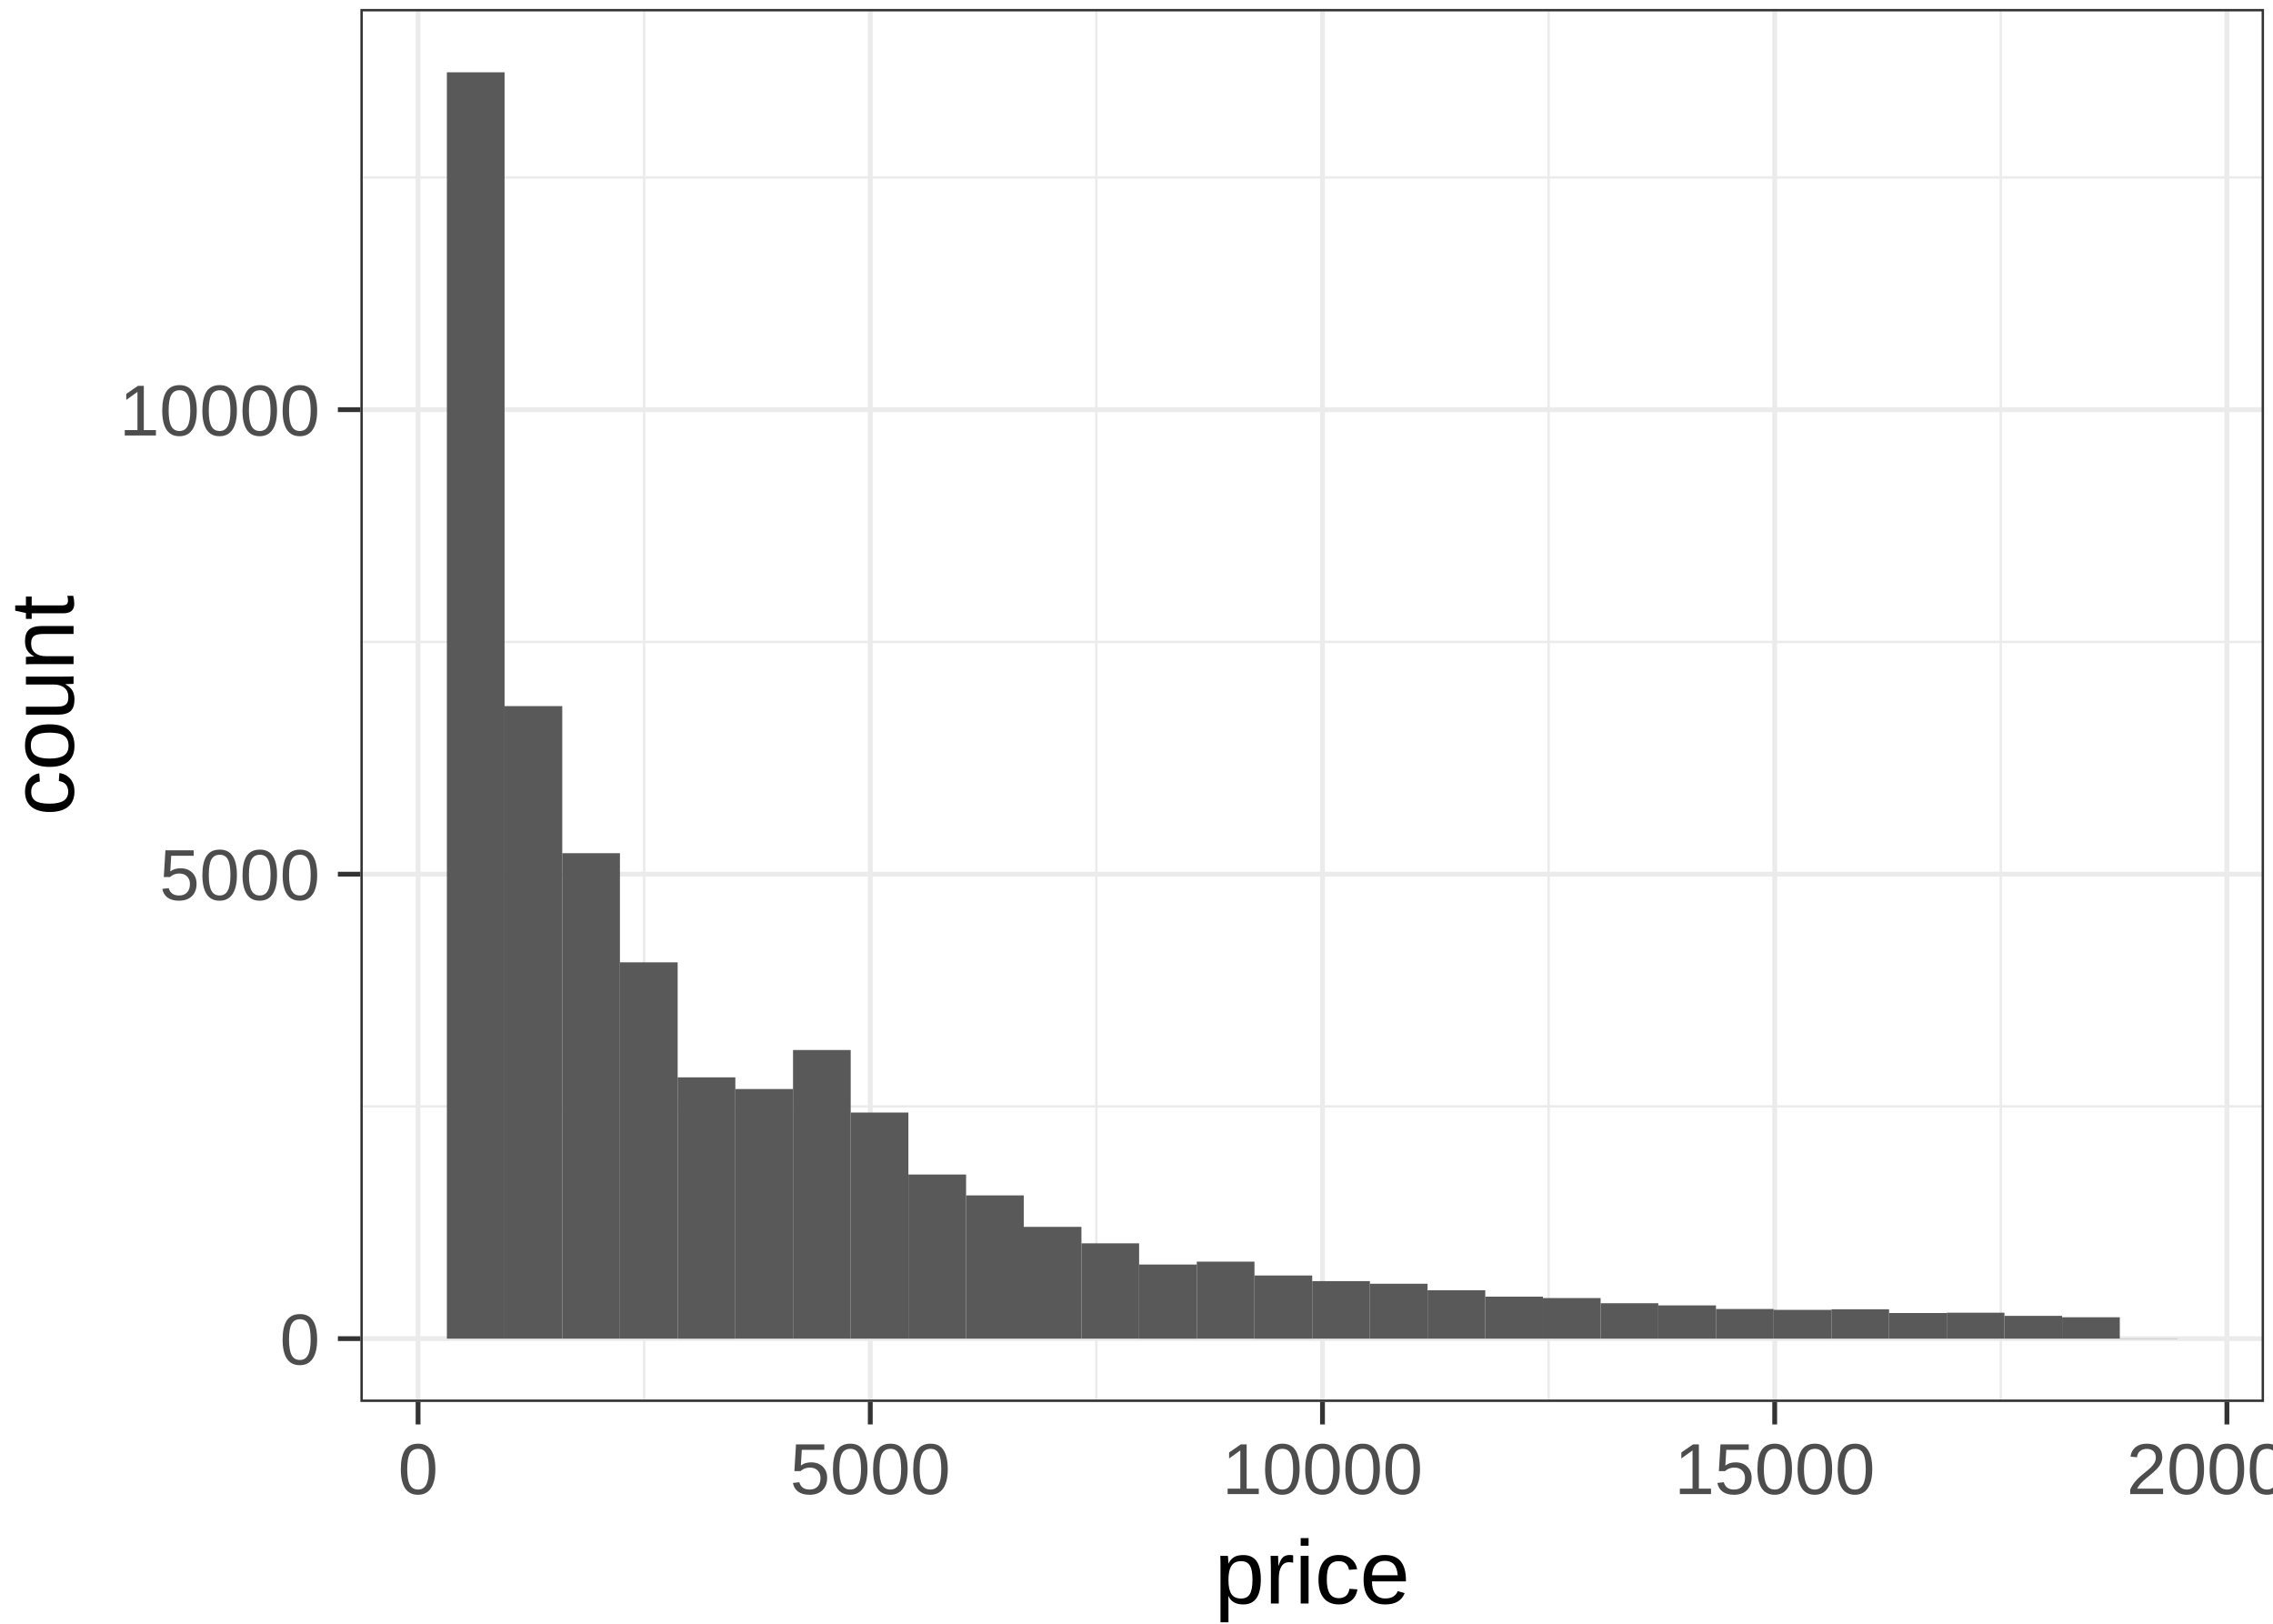
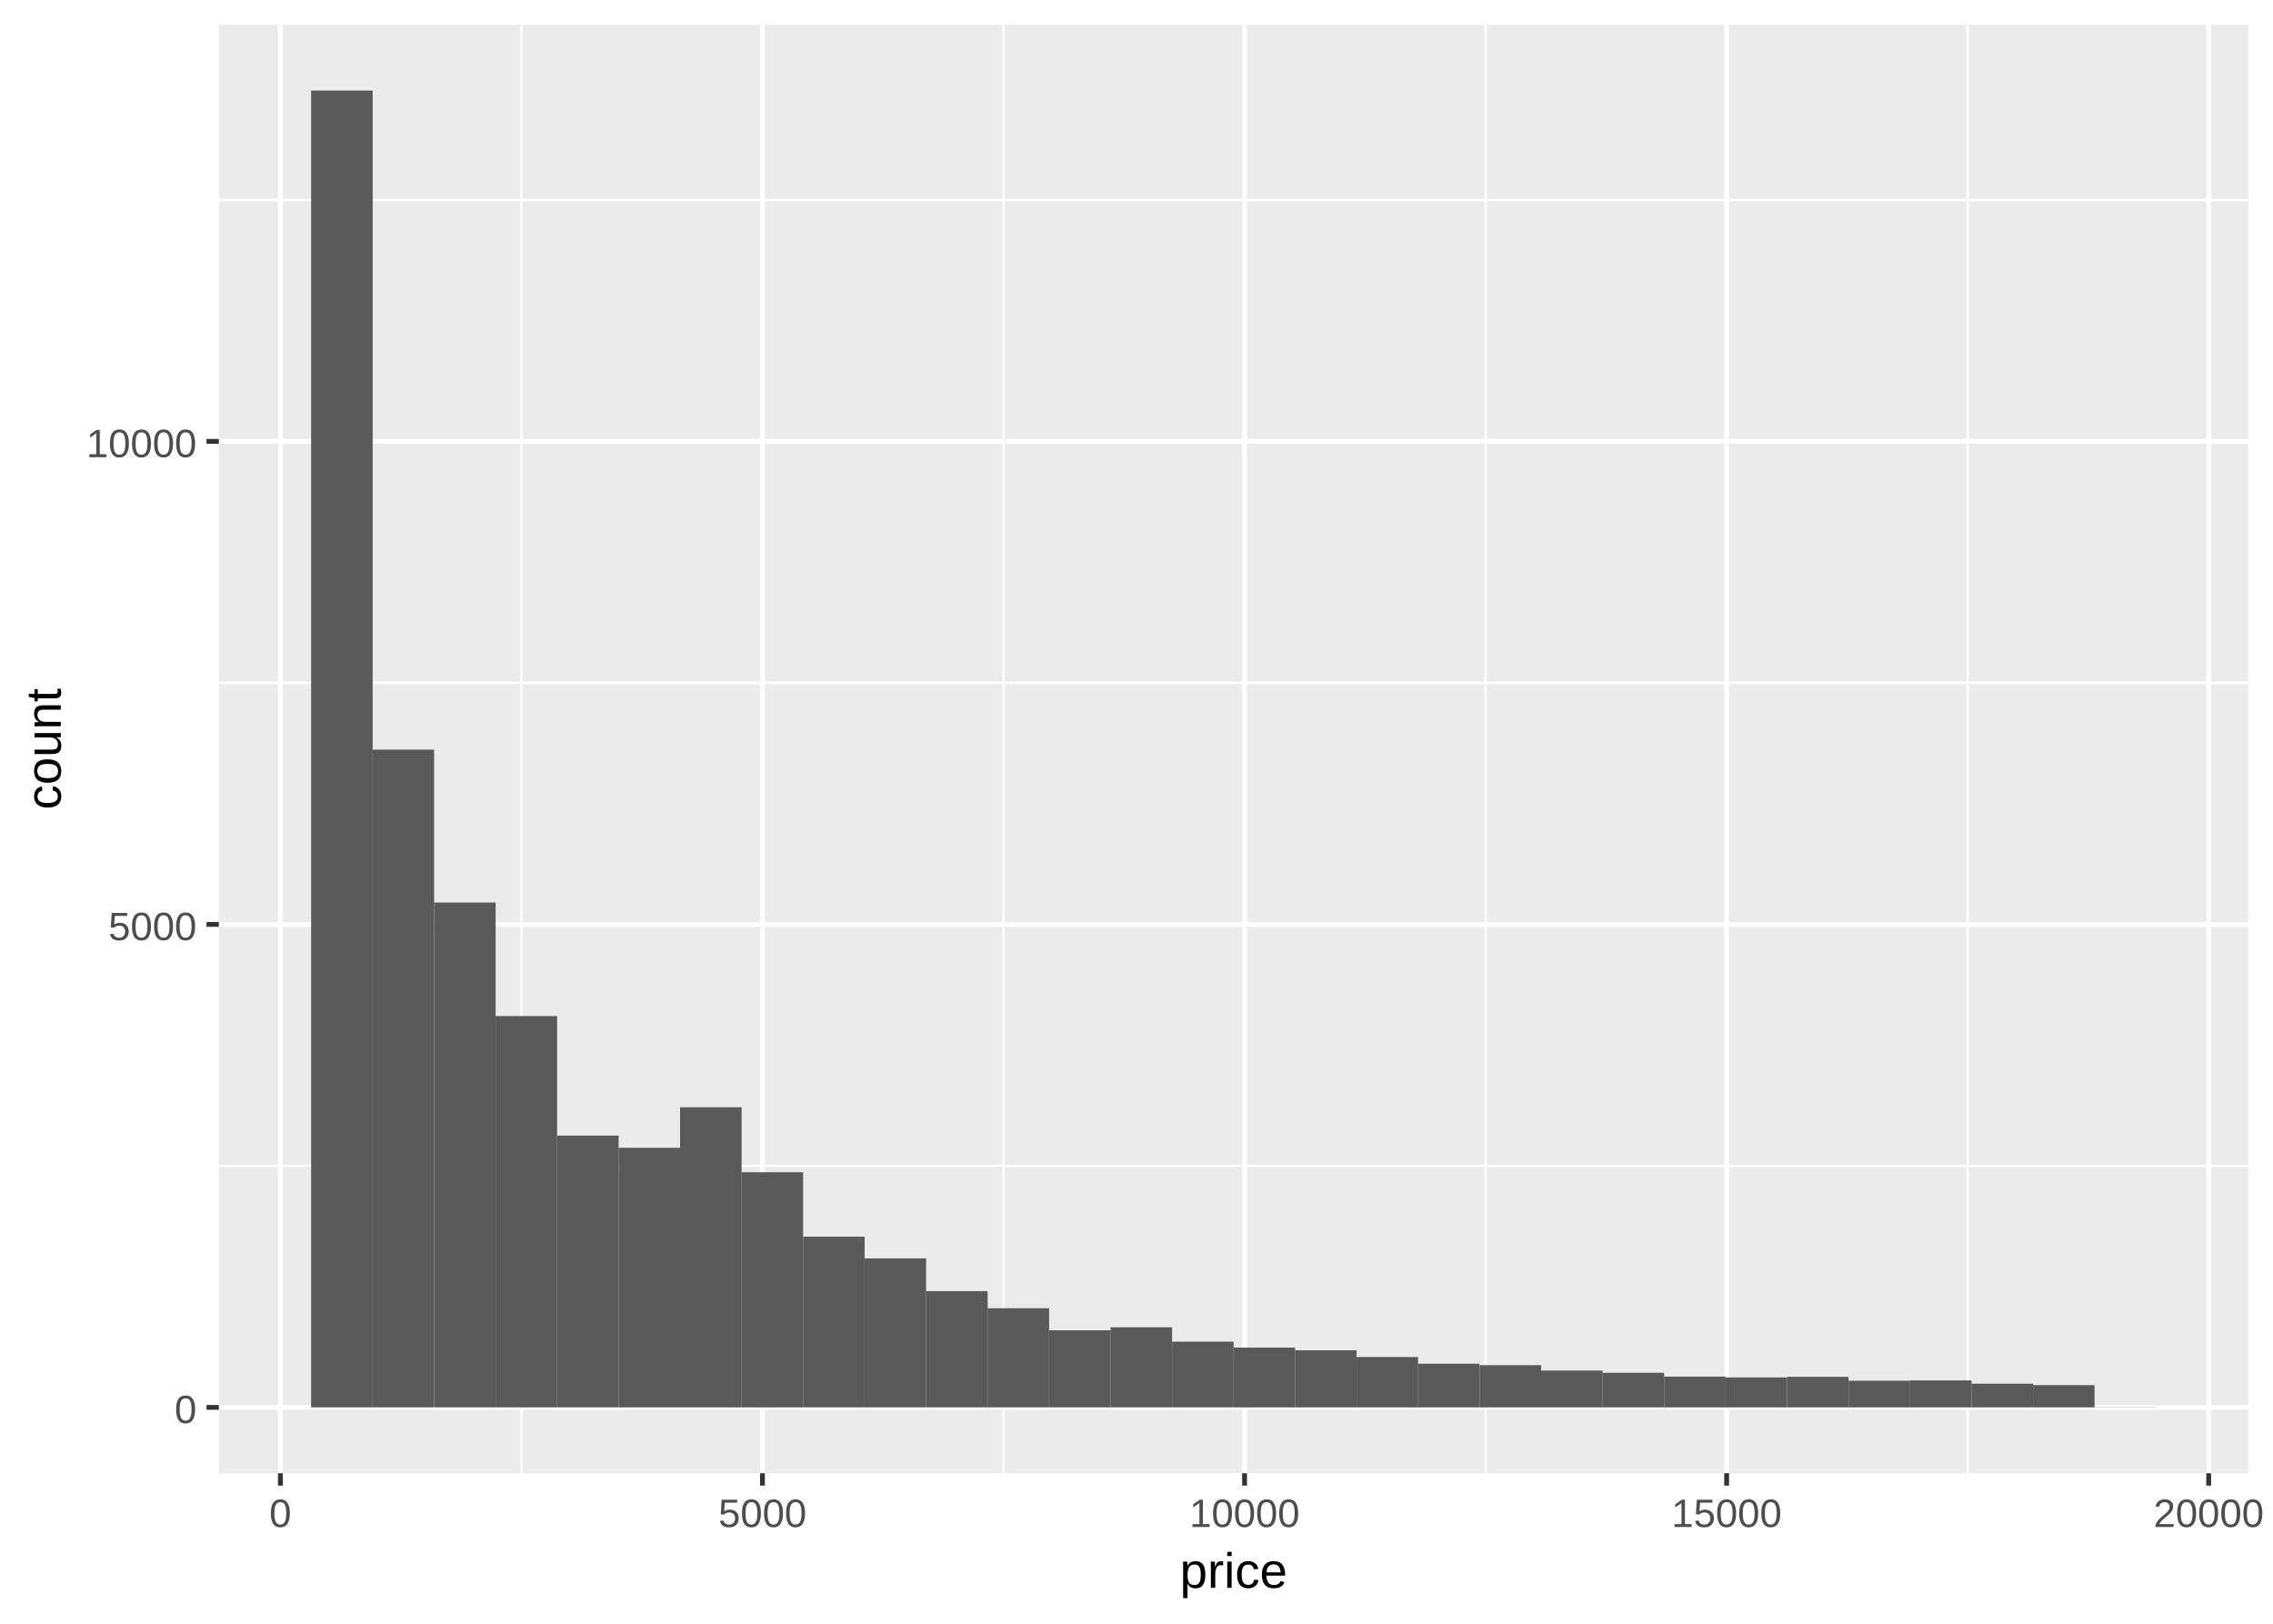
<svg xmlns="http://www.w3.org/2000/svg" viewBox="0 0 504.00 360.00">
  <defs>
    <style type="text/css">
    line, polyline, path, rect, circle {
      fill: none;
      stroke: #000000;
      stroke-linecap: round;
      stroke-linejoin: round;
      stroke-miterlimit: 10.00;
    }
  </style>
  </defs>
  <rect width="100%" height="100%" style="stroke: none; fill: #FFFFFF;" />
  <rect x="0.00" y="0.00" width="504.00" height="360.00" style="stroke-width: 1.07; stroke: #FFFFFF; fill: #FFFFFF;" />
  <defs>
-     <clipPath id="cpNzkuOTA2Mnw1MDIuMDA3fDMxMC44Mjl8MS45OTI1Mw==">
-       <rect x="79.91" y="1.99" width="422.10" height="308.84" />
+     <clipPath id="cpNDguNTMyNXw0OTguNTIxfDMyNi42MjZ8NS40Nzk0NQ==">
+       <rect x="48.53" y="5.48" width="449.99" height="321.15" />
    </clipPath>
  </defs>
-   <rect x="79.91" y="1.99" width="422.10" height="308.84" style="stroke-width: 1.07; stroke: none; fill: #FFFFFF;" clip-path="url(#cpNzkuOTA2Mnw1MDIuMDA3fDMxMC44Mjl8MS45OTI1Mw==)" />
-   <polyline points="79.91,245.30 502.01,245.30 " style="stroke-width: 0.53; stroke: #EBEBEB; stroke-linecap: butt;" clip-path="url(#cpNzkuOTA2Mnw1MDIuMDA3fDMxMC44Mjl8MS45OTI1Mw==)" />
-   <polyline points="79.91,142.32 502.01,142.32 " style="stroke-width: 0.53; stroke: #EBEBEB; stroke-linecap: butt;" clip-path="url(#cpNzkuOTA2Mnw1MDIuMDA3fDMxMC44Mjl8MS45OTI1Mw==)" />
-   <polyline points="79.91,39.34 502.01,39.34 " style="stroke-width: 0.53; stroke: #EBEBEB; stroke-linecap: butt;" clip-path="url(#cpNzkuOTA2Mnw1MDIuMDA3fDMxMC44Mjl8MS45OTI1Mw==)" />
-   <polyline points="142.83,310.83 142.83,1.99 " style="stroke-width: 0.53; stroke: #EBEBEB; stroke-linecap: butt;" clip-path="url(#cpNzkuOTA2Mnw1MDIuMDA3fDMxMC44Mjl8MS45OTI1Mw==)" />
-   <polyline points="243.10,310.83 243.10,1.99 " style="stroke-width: 0.53; stroke: #EBEBEB; stroke-linecap: butt;" clip-path="url(#cpNzkuOTA2Mnw1MDIuMDA3fDMxMC44Mjl8MS45OTI1Mw==)" />
-   <polyline points="343.37,310.83 343.37,1.99 " style="stroke-width: 0.53; stroke: #EBEBEB; stroke-linecap: butt;" clip-path="url(#cpNzkuOTA2Mnw1MDIuMDA3fDMxMC44Mjl8MS45OTI1Mw==)" />
-   <polyline points="443.64,310.83 443.64,1.99 " style="stroke-width: 0.53; stroke: #EBEBEB; stroke-linecap: butt;" clip-path="url(#cpNzkuOTA2Mnw1MDIuMDA3fDMxMC44Mjl8MS45OTI1Mw==)" />
-   <polyline points="79.91,296.79 502.01,296.79 " style="stroke-width: 1.07; stroke: #EBEBEB; stroke-linecap: butt;" clip-path="url(#cpNzkuOTA2Mnw1MDIuMDA3fDMxMC44Mjl8MS45OTI1Mw==)" />
-   <polyline points="79.91,193.81 502.01,193.81 " style="stroke-width: 1.07; stroke: #EBEBEB; stroke-linecap: butt;" clip-path="url(#cpNzkuOTA2Mnw1MDIuMDA3fDMxMC44Mjl8MS45OTI1Mw==)" />
-   <polyline points="79.91,90.83 502.01,90.83 " style="stroke-width: 1.07; stroke: #EBEBEB; stroke-linecap: butt;" clip-path="url(#cpNzkuOTA2Mnw1MDIuMDA3fDMxMC44Mjl8MS45OTI1Mw==)" />
-   <polyline points="92.70,310.83 92.70,1.99 " style="stroke-width: 1.07; stroke: #EBEBEB; stroke-linecap: butt;" clip-path="url(#cpNzkuOTA2Mnw1MDIuMDA3fDMxMC44Mjl8MS45OTI1Mw==)" />
-   <polyline points="192.97,310.83 192.97,1.99 " style="stroke-width: 1.07; stroke: #EBEBEB; stroke-linecap: butt;" clip-path="url(#cpNzkuOTA2Mnw1MDIuMDA3fDMxMC44Mjl8MS45OTI1Mw==)" />
-   <polyline points="293.24,310.83 293.24,1.99 " style="stroke-width: 1.07; stroke: #EBEBEB; stroke-linecap: butt;" clip-path="url(#cpNzkuOTA2Mnw1MDIuMDA3fDMxMC44Mjl8MS45OTI1Mw==)" />
-   <polyline points="393.51,310.83 393.51,1.99 " style="stroke-width: 1.07; stroke: #EBEBEB; stroke-linecap: butt;" clip-path="url(#cpNzkuOTA2Mnw1MDIuMDA3fDMxMC44Mjl8MS45OTI1Mw==)" />
-   <polyline points="493.78,310.83 493.78,1.99 " style="stroke-width: 1.07; stroke: #EBEBEB; stroke-linecap: butt;" clip-path="url(#cpNzkuOTA2Mnw1MDIuMDA3fDMxMC44Mjl8MS45OTI1Mw==)" />
-   <rect x="99.09" y="16.03" width="12.79" height="280.76" style="stroke-width: 1.07; stroke: none; stroke-linecap: butt; fill: #595959;" clip-path="url(#cpNzkuOTA2Mnw1MDIuMDA3fDMxMC44Mjl8MS45OTI1Mw==)" />
-   <rect x="111.88" y="156.55" width="12.79" height="140.24" style="stroke-width: 1.07; stroke: none; stroke-linecap: butt; fill: #595959;" clip-path="url(#cpNzkuOTA2Mnw1MDIuMDA3fDMxMC44Mjl8MS45OTI1Mw==)" />
-   <rect x="124.67" y="189.16" width="12.79" height="107.63" style="stroke-width: 1.07; stroke: none; stroke-linecap: butt; fill: #595959;" clip-path="url(#cpNzkuOTA2Mnw1MDIuMDA3fDMxMC44Mjl8MS45OTI1Mw==)" />
-   <rect x="137.47" y="213.36" width="12.79" height="83.43" style="stroke-width: 1.07; stroke: none; stroke-linecap: butt; fill: #595959;" clip-path="url(#cpNzkuOTA2Mnw1MDIuMDA3fDMxMC44Mjl8MS45OTI1Mw==)" />
-   <rect x="150.26" y="238.86" width="12.79" height="57.94" style="stroke-width: 1.07; stroke: none; stroke-linecap: butt; fill: #595959;" clip-path="url(#cpNzkuOTA2Mnw1MDIuMDA3fDMxMC44Mjl8MS45OTI1Mw==)" />
-   <rect x="163.05" y="241.45" width="12.79" height="55.34" style="stroke-width: 1.07; stroke: none; stroke-linecap: butt; fill: #595959;" clip-path="url(#cpNzkuOTA2Mnw1MDIuMDA3fDMxMC44Mjl8MS45OTI1Mw==)" />
-   <rect x="175.84" y="232.80" width="12.79" height="63.99" style="stroke-width: 1.07; stroke: none; stroke-linecap: butt; fill: #595959;" clip-path="url(#cpNzkuOTA2Mnw1MDIuMDA3fDMxMC44Mjl8MS45OTI1Mw==)" />
-   <rect x="188.63" y="246.66" width="12.79" height="50.13" style="stroke-width: 1.07; stroke: none; stroke-linecap: butt; fill: #595959;" clip-path="url(#cpNzkuOTA2Mnw1MDIuMDA3fDMxMC44Mjl8MS45OTI1Mw==)" />
-   <rect x="201.42" y="260.40" width="12.79" height="36.39" style="stroke-width: 1.07; stroke: none; stroke-linecap: butt; fill: #595959;" clip-path="url(#cpNzkuOTA2Mnw1MDIuMDA3fDMxMC44Mjl8MS45OTI1Mw==)" />
-   <rect x="214.21" y="265.03" width="12.79" height="31.76" style="stroke-width: 1.07; stroke: none; stroke-linecap: butt; fill: #595959;" clip-path="url(#cpNzkuOTA2Mnw1MDIuMDA3fDMxMC44Mjl8MS45OTI1Mw==)" />
-   <rect x="227.00" y="272.01" width="12.79" height="24.78" style="stroke-width: 1.07; stroke: none; stroke-linecap: butt; fill: #595959;" clip-path="url(#cpNzkuOTA2Mnw1MDIuMDA3fDMxMC44Mjl8MS45OTI1Mw==)" />
-   <rect x="239.79" y="275.66" width="12.79" height="21.13" style="stroke-width: 1.07; stroke: none; stroke-linecap: butt; fill: #595959;" clip-path="url(#cpNzkuOTA2Mnw1MDIuMDA3fDMxMC44Mjl8MS45OTI1Mw==)" />
-   <rect x="252.58" y="280.36" width="12.79" height="16.44" style="stroke-width: 1.07; stroke: none; stroke-linecap: butt; fill: #595959;" clip-path="url(#cpNzkuOTA2Mnw1MDIuMDA3fDMxMC44Mjl8MS45OTI1Mw==)" />
-   <rect x="265.37" y="279.72" width="12.79" height="17.07" style="stroke-width: 1.07; stroke: none; stroke-linecap: butt; fill: #595959;" clip-path="url(#cpNzkuOTA2Mnw1MDIuMDA3fDMxMC44Mjl8MS45OTI1Mw==)" />
-   <rect x="278.17" y="282.79" width="12.79" height="14.01" style="stroke-width: 1.07; stroke: none; stroke-linecap: butt; fill: #595959;" clip-path="url(#cpNzkuOTA2Mnw1MDIuMDA3fDMxMC44Mjl8MS45OTI1Mw==)" />
-   <rect x="290.96" y="284.04" width="12.79" height="12.75" style="stroke-width: 1.07; stroke: none; stroke-linecap: butt; fill: #595959;" clip-path="url(#cpNzkuOTA2Mnw1MDIuMDA3fDMxMC44Mjl8MS45OTI1Mw==)" />
-   <rect x="303.75" y="284.62" width="12.79" height="12.17" style="stroke-width: 1.07; stroke: none; stroke-linecap: butt; fill: #595959;" clip-path="url(#cpNzkuOTA2Mnw1MDIuMDA3fDMxMC44Mjl8MS45OTI1Mw==)" />
-   <rect x="316.54" y="286.06" width="12.79" height="10.73" style="stroke-width: 1.07; stroke: none; stroke-linecap: butt; fill: #595959;" clip-path="url(#cpNzkuOTA2Mnw1MDIuMDA3fDMxMC44Mjl8MS45OTI1Mw==)" />
-   <rect x="329.33" y="287.48" width="12.79" height="9.31" style="stroke-width: 1.07; stroke: none; stroke-linecap: butt; fill: #595959;" clip-path="url(#cpNzkuOTA2Mnw1MDIuMDA3fDMxMC44Mjl8MS45OTI1Mw==)" />
-   <rect x="342.12" y="287.79" width="12.79" height="9.00" style="stroke-width: 1.07; stroke: none; stroke-linecap: butt; fill: #595959;" clip-path="url(#cpNzkuOTA2Mnw1MDIuMDA3fDMxMC44Mjl8MS45OTI1Mw==)" />
-   <rect x="354.91" y="288.94" width="12.79" height="7.85" style="stroke-width: 1.07; stroke: none; stroke-linecap: butt; fill: #595959;" clip-path="url(#cpNzkuOTA2Mnw1MDIuMDA3fDMxMC44Mjl8MS45OTI1Mw==)" />
-   <rect x="367.70" y="289.42" width="12.79" height="7.37" style="stroke-width: 1.07; stroke: none; stroke-linecap: butt; fill: #595959;" clip-path="url(#cpNzkuOTA2Mnw1MDIuMDA3fDMxMC44Mjl8MS45OTI1Mw==)" />
-   <rect x="380.49" y="290.22" width="12.79" height="6.57" style="stroke-width: 1.07; stroke: none; stroke-linecap: butt; fill: #595959;" clip-path="url(#cpNzkuOTA2Mnw1MDIuMDA3fDMxMC44Mjl8MS45OTI1Mw==)" />
-   <rect x="393.28" y="290.41" width="12.79" height="6.38" style="stroke-width: 1.07; stroke: none; stroke-linecap: butt; fill: #595959;" clip-path="url(#cpNzkuOTA2Mnw1MDIuMDA3fDMxMC44Mjl8MS45OTI1Mw==)" />
-   <rect x="406.08" y="290.28" width="12.79" height="6.51" style="stroke-width: 1.07; stroke: none; stroke-linecap: butt; fill: #595959;" clip-path="url(#cpNzkuOTA2Mnw1MDIuMDA3fDMxMC44Mjl8MS45OTI1Mw==)" />
-   <rect x="418.87" y="291.11" width="12.79" height="5.68" style="stroke-width: 1.07; stroke: none; stroke-linecap: butt; fill: #595959;" clip-path="url(#cpNzkuOTA2Mnw1MDIuMDA3fDMxMC44Mjl8MS45OTI1Mw==)" />
-   <rect x="431.66" y="291.04" width="12.79" height="5.75" style="stroke-width: 1.07; stroke: none; stroke-linecap: butt; fill: #595959;" clip-path="url(#cpNzkuOTA2Mnw1MDIuMDA3fDMxMC44Mjl8MS45OTI1Mw==)" />
-   <rect x="444.45" y="291.74" width="12.79" height="5.05" style="stroke-width: 1.07; stroke: none; stroke-linecap: butt; fill: #595959;" clip-path="url(#cpNzkuOTA2Mnw1MDIuMDA3fDMxMC44Mjl8MS45OTI1Mw==)" />
-   <rect x="457.24" y="292.05" width="12.79" height="4.74" style="stroke-width: 1.07; stroke: none; stroke-linecap: butt; fill: #595959;" clip-path="url(#cpNzkuOTA2Mnw1MDIuMDA3fDMxMC44Mjl8MS45OTI1Mw==)" />
-   <rect x="470.03" y="296.75" width="12.79" height="0.04" style="stroke-width: 1.07; stroke: none; stroke-linecap: butt; fill: #595959;" clip-path="url(#cpNzkuOTA2Mnw1MDIuMDA3fDMxMC44Mjl8MS45OTI1Mw==)" />
-   <rect x="79.91" y="1.99" width="422.10" height="308.84" style="stroke-width: 1.07; stroke: #333333;" clip-path="url(#cpNzkuOTA2Mnw1MDIuMDA3fDMxMC44Mjl8MS45OTI1Mw==)" />
+   <rect x="48.53" y="5.48" width="449.99" height="321.15" style="stroke-width: 1.07; stroke: none; fill: #EBEBEB;" clip-path="url(#cpNDguNTMyNXw0OTguNTIxfDMyNi42MjZ8NS40Nzk0NQ==)" />
+   <polyline points="48.53,258.49 498.52,258.49 " style="stroke-width: 0.53; stroke: #FFFFFF; stroke-linecap: butt;" clip-path="url(#cpNDguNTMyNXw0OTguNTIxfDMyNi42MjZ8NS40Nzk0NQ==)" />
+   <polyline points="48.53,151.40 498.52,151.40 " style="stroke-width: 0.53; stroke: #FFFFFF; stroke-linecap: butt;" clip-path="url(#cpNDguNTMyNXw0OTguNTIxfDMyNi42MjZ8NS40Nzk0NQ==)" />
+   <polyline points="48.53,44.32 498.52,44.32 " style="stroke-width: 0.53; stroke: #FFFFFF; stroke-linecap: butt;" clip-path="url(#cpNDguNTMyNXw0OTguNTIxfDMyNi42MjZ8NS40Nzk0NQ==)" />
+   <polyline points="115.62,326.63 115.62,5.48 " style="stroke-width: 0.53; stroke: #FFFFFF; stroke-linecap: butt;" clip-path="url(#cpNDguNTMyNXw0OTguNTIxfDMyNi42MjZ8NS40Nzk0NQ==)" />
+   <polyline points="222.51,326.63 222.51,5.48 " style="stroke-width: 0.53; stroke: #FFFFFF; stroke-linecap: butt;" clip-path="url(#cpNDguNTMyNXw0OTguNTIxfDMyNi42MjZ8NS40Nzk0NQ==)" />
+   <polyline points="329.40,326.63 329.40,5.48 " style="stroke-width: 0.53; stroke: #FFFFFF; stroke-linecap: butt;" clip-path="url(#cpNDguNTMyNXw0OTguNTIxfDMyNi42MjZ8NS40Nzk0NQ==)" />
+   <polyline points="436.30,326.63 436.30,5.48 " style="stroke-width: 0.53; stroke: #FFFFFF; stroke-linecap: butt;" clip-path="url(#cpNDguNTMyNXw0OTguNTIxfDMyNi42MjZ8NS40Nzk0NQ==)" />
+   <polyline points="48.53,312.03 498.52,312.03 " style="stroke-width: 1.07; stroke: #FFFFFF; stroke-linecap: butt;" clip-path="url(#cpNDguNTMyNXw0OTguNTIxfDMyNi42MjZ8NS40Nzk0NQ==)" />
+   <polyline points="48.53,204.95 498.52,204.95 " style="stroke-width: 1.07; stroke: #FFFFFF; stroke-linecap: butt;" clip-path="url(#cpNDguNTMyNXw0OTguNTIxfDMyNi42MjZ8NS40Nzk0NQ==)" />
+   <polyline points="48.53,97.86 498.52,97.86 " style="stroke-width: 1.07; stroke: #FFFFFF; stroke-linecap: butt;" clip-path="url(#cpNDguNTMyNXw0OTguNTIxfDMyNi42MjZ8NS40Nzk0NQ==)" />
+   <polyline points="62.17,326.63 62.17,5.48 " style="stroke-width: 1.07; stroke: #FFFFFF; stroke-linecap: butt;" clip-path="url(#cpNDguNTMyNXw0OTguNTIxfDMyNi42MjZ8NS40Nzk0NQ==)" />
+   <polyline points="169.06,326.63 169.06,5.48 " style="stroke-width: 1.07; stroke: #FFFFFF; stroke-linecap: butt;" clip-path="url(#cpNDguNTMyNXw0OTguNTIxfDMyNi42MjZ8NS40Nzk0NQ==)" />
+   <polyline points="275.96,326.63 275.96,5.48 " style="stroke-width: 1.07; stroke: #FFFFFF; stroke-linecap: butt;" clip-path="url(#cpNDguNTMyNXw0OTguNTIxfDMyNi42MjZ8NS40Nzk0NQ==)" />
+   <polyline points="382.85,326.63 382.85,5.48 " style="stroke-width: 1.07; stroke: #FFFFFF; stroke-linecap: butt;" clip-path="url(#cpNDguNTMyNXw0OTguNTIxfDMyNi42MjZ8NS40Nzk0NQ==)" />
+   <polyline points="489.74,326.63 489.74,5.48 " style="stroke-width: 1.07; stroke: #FFFFFF; stroke-linecap: butt;" clip-path="url(#cpNDguNTMyNXw0OTguNTIxfDMyNi42MjZ8NS40Nzk0NQ==)" />
+   <rect x="68.99" y="20.08" width="13.64" height="291.95" style="stroke-width: 1.07; stroke: none; stroke-linecap: butt; fill: #595959;" clip-path="url(#cpNDguNTMyNXw0OTguNTIxfDMyNi42MjZ8NS40Nzk0NQ==)" />
+   <rect x="82.62" y="166.20" width="13.64" height="145.83" style="stroke-width: 1.07; stroke: none; stroke-linecap: butt; fill: #595959;" clip-path="url(#cpNDguNTMyNXw0OTguNTIxfDMyNi42MjZ8NS40Nzk0NQ==)" />
+   <rect x="96.26" y="200.10" width="13.64" height="111.92" style="stroke-width: 1.07; stroke: none; stroke-linecap: butt; fill: #595959;" clip-path="url(#cpNDguNTMyNXw0OTguNTIxfDMyNi42MjZ8NS40Nzk0NQ==)" />
+   <rect x="109.89" y="225.27" width="13.64" height="86.76" style="stroke-width: 1.07; stroke: none; stroke-linecap: butt; fill: #595959;" clip-path="url(#cpNDguNTMyNXw0OTguNTIxfDMyNi42MjZ8NS40Nzk0NQ==)" />
+   <rect x="123.53" y="251.78" width="13.64" height="60.24" style="stroke-width: 1.07; stroke: none; stroke-linecap: butt; fill: #595959;" clip-path="url(#cpNDguNTMyNXw0OTguNTIxfDMyNi42MjZ8NS40Nzk0NQ==)" />
+   <rect x="137.17" y="254.48" width="13.64" height="57.55" style="stroke-width: 1.07; stroke: none; stroke-linecap: butt; fill: #595959;" clip-path="url(#cpNDguNTMyNXw0OTguNTIxfDMyNi42MjZ8NS40Nzk0NQ==)" />
+   <rect x="150.80" y="245.49" width="13.64" height="66.54" style="stroke-width: 1.07; stroke: none; stroke-linecap: butt; fill: #595959;" clip-path="url(#cpNDguNTMyNXw0OTguNTIxfDMyNi42MjZ8NS40Nzk0NQ==)" />
+   <rect x="164.44" y="259.90" width="13.64" height="52.13" style="stroke-width: 1.07; stroke: none; stroke-linecap: butt; fill: #595959;" clip-path="url(#cpNDguNTMyNXw0OTguNTIxfDMyNi42MjZ8NS40Nzk0NQ==)" />
+   <rect x="178.07" y="274.18" width="13.64" height="37.84" style="stroke-width: 1.07; stroke: none; stroke-linecap: butt; fill: #595959;" clip-path="url(#cpNDguNTMyNXw0OTguNTIxfDMyNi42MjZ8NS40Nzk0NQ==)" />
+   <rect x="191.71" y="279.00" width="13.64" height="33.02" style="stroke-width: 1.07; stroke: none; stroke-linecap: butt; fill: #595959;" clip-path="url(#cpNDguNTMyNXw0OTguNTIxfDMyNi42MjZ8NS40Nzk0NQ==)" />
+   <rect x="205.35" y="286.26" width="13.64" height="25.76" style="stroke-width: 1.07; stroke: none; stroke-linecap: butt; fill: #595959;" clip-path="url(#cpNDguNTMyNXw0OTguNTIxfDMyNi42MjZ8NS40Nzk0NQ==)" />
+   <rect x="218.98" y="290.05" width="13.64" height="21.97" style="stroke-width: 1.07; stroke: none; stroke-linecap: butt; fill: #595959;" clip-path="url(#cpNDguNTMyNXw0OTguNTIxfDMyNi42MjZ8NS40Nzk0NQ==)" />
+   <rect x="232.62" y="294.94" width="13.64" height="17.09" style="stroke-width: 1.07; stroke: none; stroke-linecap: butt; fill: #595959;" clip-path="url(#cpNDguNTMyNXw0OTguNTIxfDMyNi42MjZ8NS40Nzk0NQ==)" />
+   <rect x="246.25" y="294.27" width="13.64" height="17.75" style="stroke-width: 1.07; stroke: none; stroke-linecap: butt; fill: #595959;" clip-path="url(#cpNDguNTMyNXw0OTguNTIxfDMyNi42MjZ8NS40Nzk0NQ==)" />
+   <rect x="259.89" y="297.46" width="13.64" height="14.56" style="stroke-width: 1.07; stroke: none; stroke-linecap: butt; fill: #595959;" clip-path="url(#cpNDguNTMyNXw0OTguNTIxfDMyNi42MjZ8NS40Nzk0NQ==)" />
+   <rect x="273.53" y="298.77" width="13.64" height="13.26" style="stroke-width: 1.07; stroke: none; stroke-linecap: butt; fill: #595959;" clip-path="url(#cpNDguNTMyNXw0OTguNTIxfDMyNi42MjZ8NS40Nzk0NQ==)" />
+   <rect x="287.16" y="299.37" width="13.64" height="12.66" style="stroke-width: 1.07; stroke: none; stroke-linecap: butt; fill: #595959;" clip-path="url(#cpNDguNTMyNXw0OTguNTIxfDMyNi42MjZ8NS40Nzk0NQ==)" />
+   <rect x="300.80" y="300.87" width="13.64" height="11.16" style="stroke-width: 1.07; stroke: none; stroke-linecap: butt; fill: #595959;" clip-path="url(#cpNDguNTMyNXw0OTguNTIxfDMyNi42MjZ8NS40Nzk0NQ==)" />
+   <rect x="314.43" y="302.35" width="13.64" height="9.68" style="stroke-width: 1.07; stroke: none; stroke-linecap: butt; fill: #595959;" clip-path="url(#cpNDguNTMyNXw0OTguNTIxfDMyNi42MjZ8NS40Nzk0NQ==)" />
+   <rect x="328.07" y="302.67" width="13.64" height="9.36" style="stroke-width: 1.07; stroke: none; stroke-linecap: butt; fill: #595959;" clip-path="url(#cpNDguNTMyNXw0OTguNTIxfDMyNi42MjZ8NS40Nzk0NQ==)" />
+   <rect x="341.71" y="303.87" width="13.64" height="8.16" style="stroke-width: 1.07; stroke: none; stroke-linecap: butt; fill: #595959;" clip-path="url(#cpNDguNTMyNXw0OTguNTIxfDMyNi42MjZ8NS40Nzk0NQ==)" />
+   <rect x="355.34" y="304.36" width="13.64" height="7.67" style="stroke-width: 1.07; stroke: none; stroke-linecap: butt; fill: #595959;" clip-path="url(#cpNDguNTMyNXw0OTguNTIxfDMyNi42MjZ8NS40Nzk0NQ==)" />
+   <rect x="368.98" y="305.20" width="13.64" height="6.83" style="stroke-width: 1.07; stroke: none; stroke-linecap: butt; fill: #595959;" clip-path="url(#cpNDguNTMyNXw0OTguNTIxfDMyNi42MjZ8NS40Nzk0NQ==)" />
+   <rect x="382.61" y="305.39" width="13.64" height="6.64" style="stroke-width: 1.07; stroke: none; stroke-linecap: butt; fill: #595959;" clip-path="url(#cpNDguNTMyNXw0OTguNTIxfDMyNi42MjZ8NS40Nzk0NQ==)" />
+   <rect x="396.25" y="305.26" width="13.64" height="6.77" style="stroke-width: 1.07; stroke: none; stroke-linecap: butt; fill: #595959;" clip-path="url(#cpNDguNTMyNXw0OTguNTIxfDMyNi42MjZ8NS40Nzk0NQ==)" />
+   <rect x="409.89" y="306.12" width="13.64" height="5.91" style="stroke-width: 1.07; stroke: none; stroke-linecap: butt; fill: #595959;" clip-path="url(#cpNDguNTMyNXw0OTguNTIxfDMyNi42MjZ8NS40Nzk0NQ==)" />
+   <rect x="423.52" y="306.05" width="13.64" height="5.98" style="stroke-width: 1.07; stroke: none; stroke-linecap: butt; fill: #595959;" clip-path="url(#cpNDguNTMyNXw0OTguNTIxfDMyNi42MjZ8NS40Nzk0NQ==)" />
+   <rect x="437.16" y="306.78" width="13.64" height="5.25" style="stroke-width: 1.07; stroke: none; stroke-linecap: butt; fill: #595959;" clip-path="url(#cpNDguNTMyNXw0OTguNTIxfDMyNi42MjZ8NS40Nzk0NQ==)" />
+   <rect x="450.79" y="307.10" width="13.64" height="4.93" style="stroke-width: 1.07; stroke: none; stroke-linecap: butt; fill: #595959;" clip-path="url(#cpNDguNTMyNXw0OTguNTIxfDMyNi42MjZ8NS40Nzk0NQ==)" />
+   <rect x="464.43" y="311.99" width="13.64" height="0.04" style="stroke-width: 1.07; stroke: none; stroke-linecap: butt; fill: #595959;" clip-path="url(#cpNDguNTMyNXw0OTguNTIxfDMyNi42MjZ8NS40Nzk0NQ==)" />
  <defs>
    <clipPath id="cpMHw1MDR8MzYwfDA=">
      <rect x="0.00" y="0.00" width="504.00" height="360.00" />
    </clipPath>
  </defs>
  <g clip-path="url(#cpMHw1MDR8MzYwfDA=)">
-     <text x="62.04" y="302.52" style="font-size: 16.00px; fill: #4D4D4D; font-family: Arial;" textLength="8.90px" lengthAdjust="spacingAndGlyphs">0</text>
+     <text x="38.71" y="315.53" style="font-size: 8.80px; fill: #4D4D4D; font-family: Liberation Sans;" textLength="4.89px" lengthAdjust="spacingAndGlyphs">0</text>
  </g>
  <g clip-path="url(#cpMHw1MDR8MzYwfDA=)">
-     <text x="35.35" y="199.54" style="font-size: 16.00px; fill: #4D4D4D; font-family: Arial;" textLength="35.59px" lengthAdjust="spacingAndGlyphs">5000</text>
+     <text x="24.03" y="208.45" style="font-size: 8.80px; fill: #4D4D4D; font-family: Liberation Sans;" textLength="19.57px" lengthAdjust="spacingAndGlyphs">5000</text>
  </g>
  <g clip-path="url(#cpMHw1MDR8MzYwfDA=)">
-     <text x="26.45" y="96.56" style="font-size: 16.00px; fill: #4D4D4D; font-family: Arial;" textLength="44.49px" lengthAdjust="spacingAndGlyphs">10000</text>
+     <text x="19.14" y="101.36" style="font-size: 8.80px; fill: #4D4D4D; font-family: Liberation Sans;" textLength="24.46px" lengthAdjust="spacingAndGlyphs">10000</text>
  </g>
-   <polyline points="74.92,296.79 79.91,296.79 " style="stroke-width: 1.07; stroke: #333333; stroke-linecap: butt;" clip-path="url(#cpMHw1MDR8MzYwfDA=)" />
-   <polyline points="74.92,193.81 79.91,193.81 " style="stroke-width: 1.07; stroke: #333333; stroke-linecap: butt;" clip-path="url(#cpMHw1MDR8MzYwfDA=)" />
-   <polyline points="74.92,90.83 79.91,90.83 " style="stroke-width: 1.07; stroke: #333333; stroke-linecap: butt;" clip-path="url(#cpMHw1MDR8MzYwfDA=)" />
-   <polyline points="92.70,315.81 92.70,310.83 " style="stroke-width: 1.07; stroke: #333333; stroke-linecap: butt;" clip-path="url(#cpMHw1MDR8MzYwfDA=)" />
-   <polyline points="192.97,315.81 192.97,310.83 " style="stroke-width: 1.07; stroke: #333333; stroke-linecap: butt;" clip-path="url(#cpMHw1MDR8MzYwfDA=)" />
-   <polyline points="293.24,315.81 293.24,310.83 " style="stroke-width: 1.07; stroke: #333333; stroke-linecap: butt;" clip-path="url(#cpMHw1MDR8MzYwfDA=)" />
-   <polyline points="393.51,315.81 393.51,310.83 " style="stroke-width: 1.07; stroke: #333333; stroke-linecap: butt;" clip-path="url(#cpMHw1MDR8MzYwfDA=)" />
-   <polyline points="493.78,315.81 493.78,310.83 " style="stroke-width: 1.07; stroke: #333333; stroke-linecap: butt;" clip-path="url(#cpMHw1MDR8MzYwfDA=)" />
+   <polyline points="45.79,312.03 48.53,312.03 " style="stroke-width: 1.07; stroke: #333333; stroke-linecap: butt;" clip-path="url(#cpMHw1MDR8MzYwfDA=)" />
+   <polyline points="45.79,204.95 48.53,204.95 " style="stroke-width: 1.07; stroke: #333333; stroke-linecap: butt;" clip-path="url(#cpMHw1MDR8MzYwfDA=)" />
+   <polyline points="45.79,97.86 48.53,97.86 " style="stroke-width: 1.07; stroke: #333333; stroke-linecap: butt;" clip-path="url(#cpMHw1MDR8MzYwfDA=)" />
+   <polyline points="62.17,329.37 62.17,326.63 " style="stroke-width: 1.07; stroke: #333333; stroke-linecap: butt;" clip-path="url(#cpMHw1MDR8MzYwfDA=)" />
+   <polyline points="169.06,329.37 169.06,326.63 " style="stroke-width: 1.07; stroke: #333333; stroke-linecap: butt;" clip-path="url(#cpMHw1MDR8MzYwfDA=)" />
+   <polyline points="275.96,329.37 275.96,326.63 " style="stroke-width: 1.07; stroke: #333333; stroke-linecap: butt;" clip-path="url(#cpMHw1MDR8MzYwfDA=)" />
+   <polyline points="382.85,329.37 382.85,326.63 " style="stroke-width: 1.07; stroke: #333333; stroke-linecap: butt;" clip-path="url(#cpMHw1MDR8MzYwfDA=)" />
+   <polyline points="489.74,329.37 489.74,326.63 " style="stroke-width: 1.07; stroke: #333333; stroke-linecap: butt;" clip-path="url(#cpMHw1MDR8MzYwfDA=)" />
  <g clip-path="url(#cpMHw1MDR8MzYwfDA=)">
-     <text x="88.25" y="331.25" style="font-size: 16.00px; fill: #4D4D4D; font-family: Arial;" textLength="8.90px" lengthAdjust="spacingAndGlyphs">0</text>
+     <text x="59.72" y="338.56" style="font-size: 8.80px; fill: #4D4D4D; font-family: Liberation Sans;" textLength="4.89px" lengthAdjust="spacingAndGlyphs">0</text>
  </g>
  <g clip-path="url(#cpMHw1MDR8MzYwfDA=)">
-     <text x="175.17" y="331.25" style="font-size: 16.00px; fill: #4D4D4D; font-family: Arial;" textLength="35.59px" lengthAdjust="spacingAndGlyphs">5000</text>
+     <text x="159.28" y="338.56" style="font-size: 8.80px; fill: #4D4D4D; font-family: Liberation Sans;" textLength="19.57px" lengthAdjust="spacingAndGlyphs">5000</text>
  </g>
  <g clip-path="url(#cpMHw1MDR8MzYwfDA=)">
-     <text x="270.99" y="331.25" style="font-size: 16.00px; fill: #4D4D4D; font-family: Arial;" textLength="44.49px" lengthAdjust="spacingAndGlyphs">10000</text>
+     <text x="263.73" y="338.56" style="font-size: 8.80px; fill: #4D4D4D; font-family: Liberation Sans;" textLength="24.46px" lengthAdjust="spacingAndGlyphs">10000</text>
  </g>
  <g clip-path="url(#cpMHw1MDR8MzYwfDA=)">
-     <text x="371.26" y="331.25" style="font-size: 16.00px; fill: #4D4D4D; font-family: Arial;" textLength="44.49px" lengthAdjust="spacingAndGlyphs">15000</text>
+     <text x="370.62" y="338.56" style="font-size: 8.80px; fill: #4D4D4D; font-family: Liberation Sans;" textLength="24.46px" lengthAdjust="spacingAndGlyphs">15000</text>
  </g>
  <g clip-path="url(#cpMHw1MDR8MzYwfDA=)">
-     <text x="471.53" y="331.25" style="font-size: 16.00px; fill: #4D4D4D; font-family: Arial;" textLength="44.49px" lengthAdjust="spacingAndGlyphs">20000</text>
+     <text x="477.51" y="338.56" style="font-size: 8.80px; fill: #4D4D4D; font-family: Liberation Sans;" textLength="24.46px" lengthAdjust="spacingAndGlyphs">20000</text>
  </g>
  <g clip-path="url(#cpMHw1MDR8MzYwfDA=)">
-     <text x="269.28" y="355.52" style="font-size: 20.00px; font-family: Arial;" textLength="43.35px" lengthAdjust="spacingAndGlyphs">price</text>
+     <text x="261.61" y="352.04" style="font-size: 11.00px; font-family: Liberation Sans;" textLength="23.84px" lengthAdjust="spacingAndGlyphs">price</text>
  </g>
  <g clip-path="url(#cpMHw1MDR8MzYwfDA=)">
-     <text transform="translate(16.31,180.87) rotate(-90)" style="font-size: 20.00px; font-family: Arial;" textLength="48.93px" lengthAdjust="spacingAndGlyphs">count</text>
+     <text transform="translate(13.48,179.51) rotate(-90)" style="font-size: 11.00px; font-family: Liberation Sans;" textLength="26.91px" lengthAdjust="spacingAndGlyphs">count</text>
  </g>
</svg>
